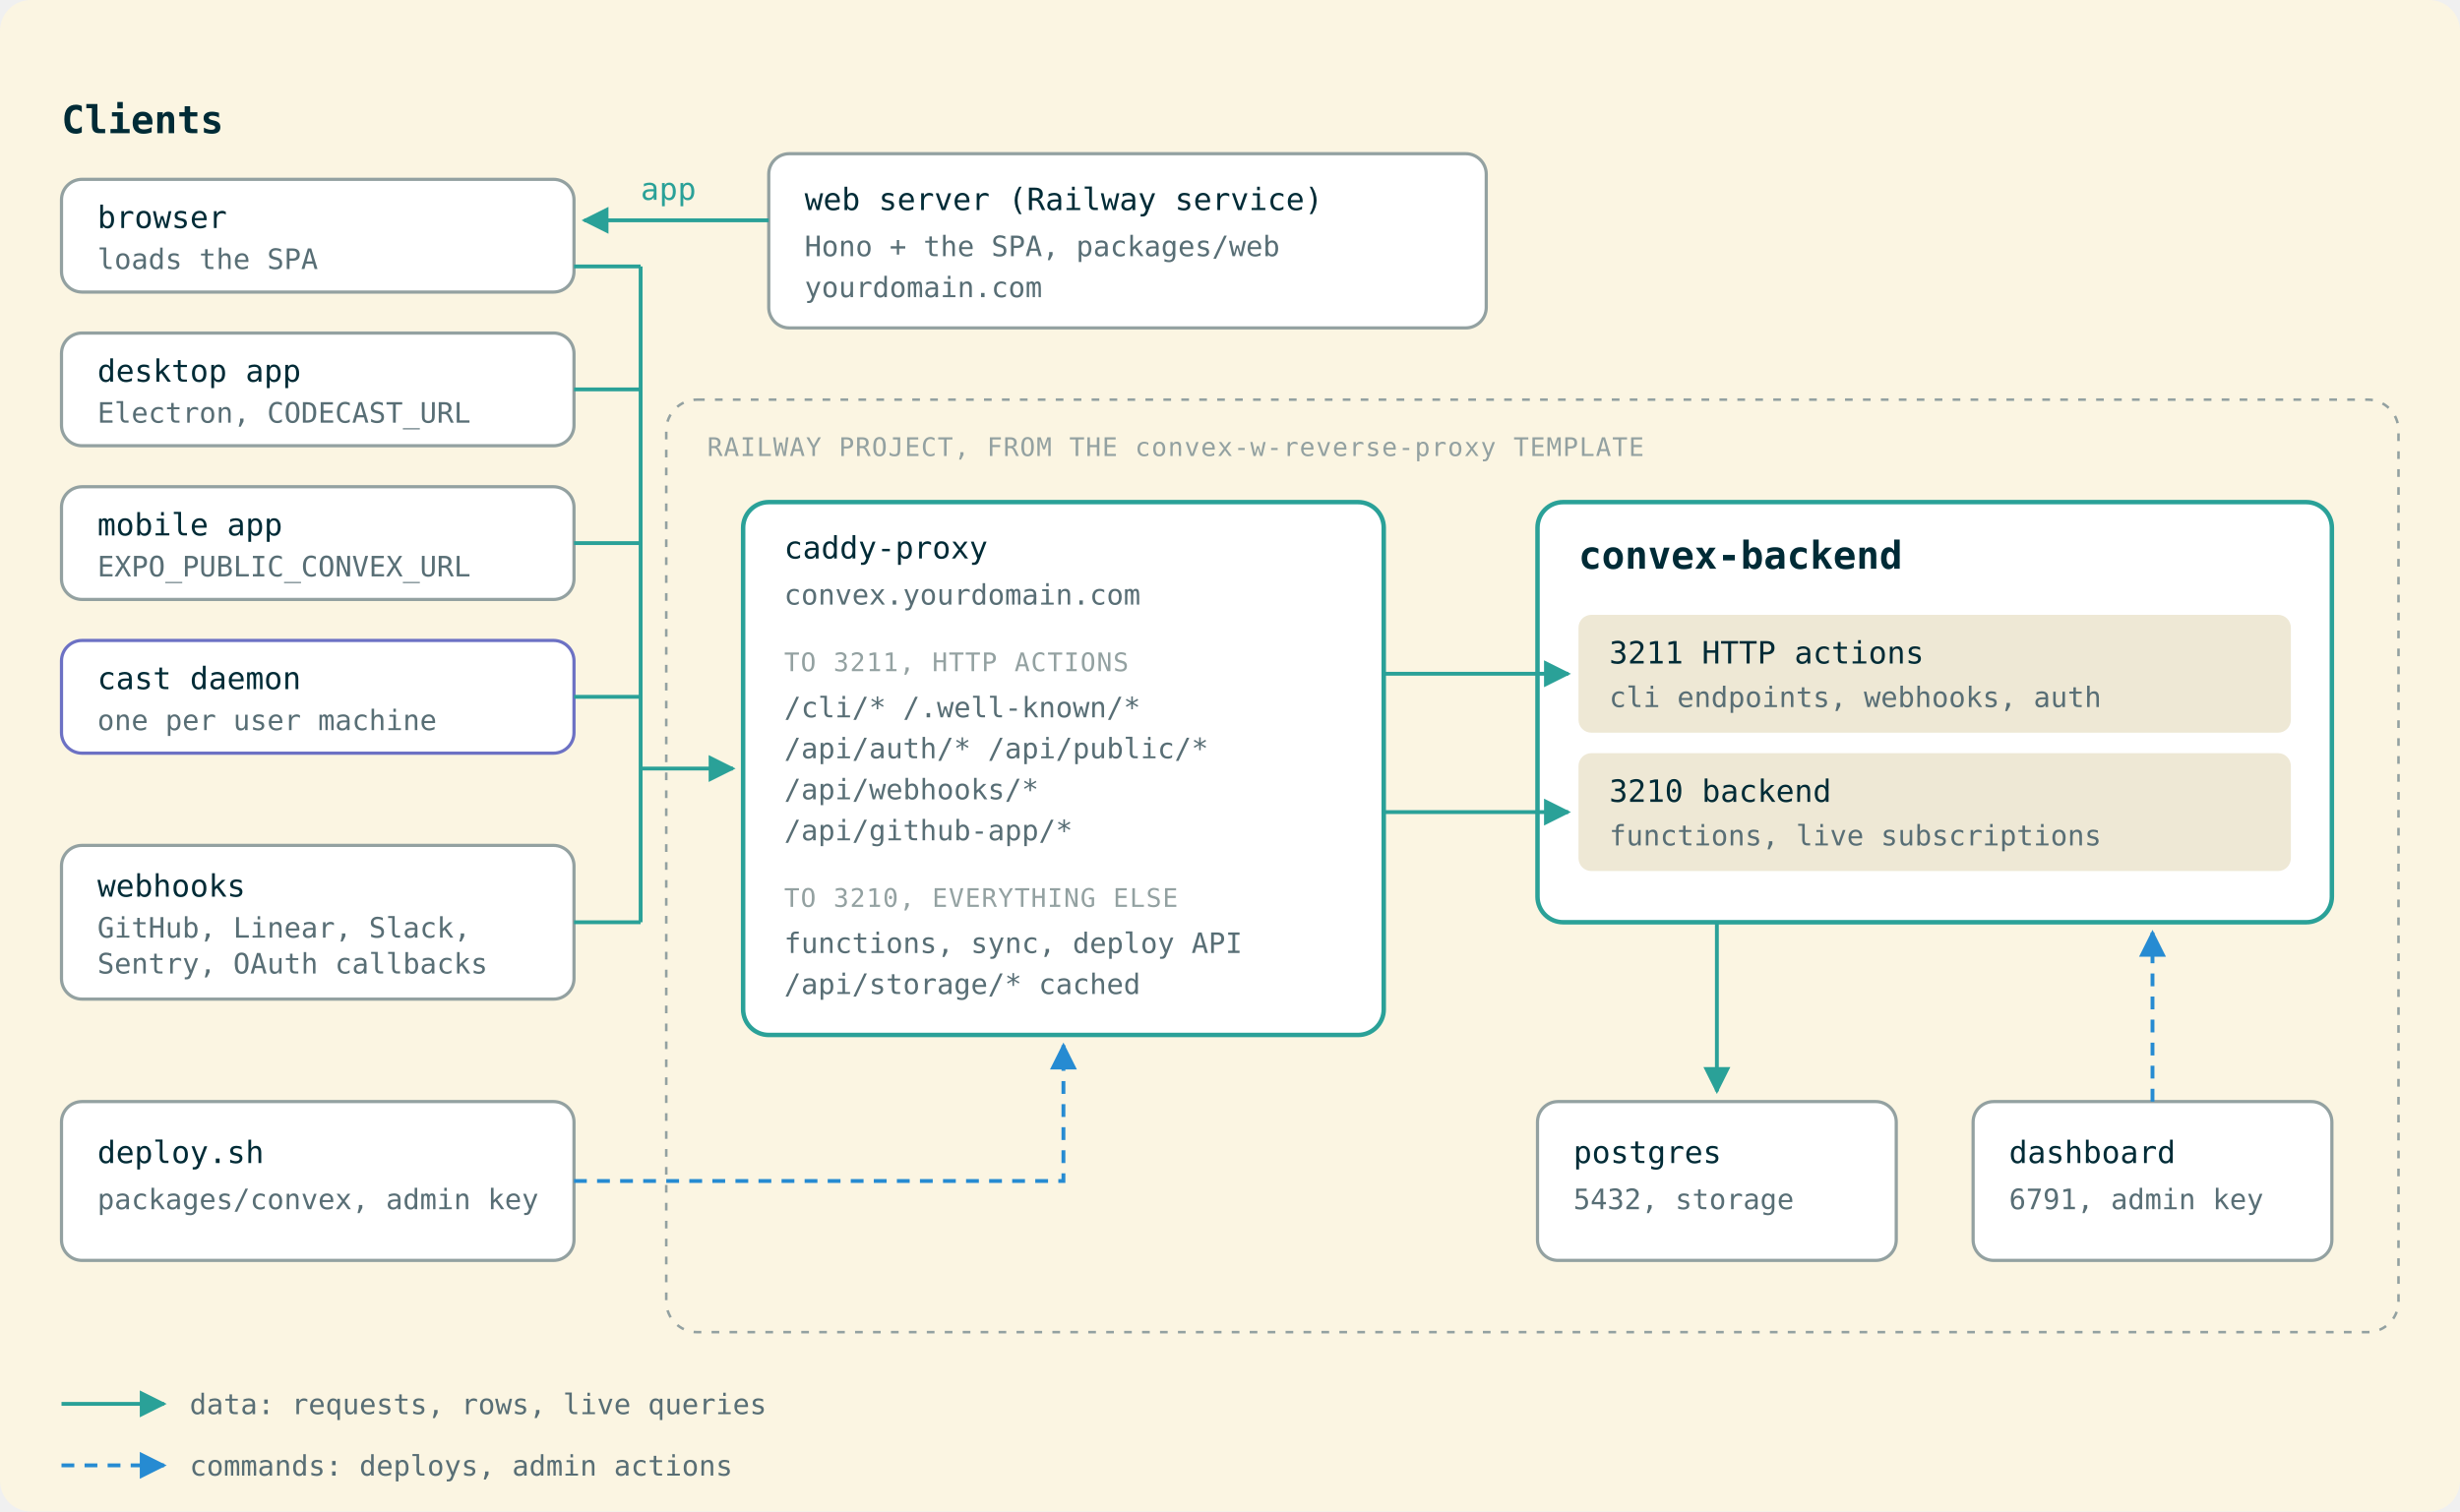
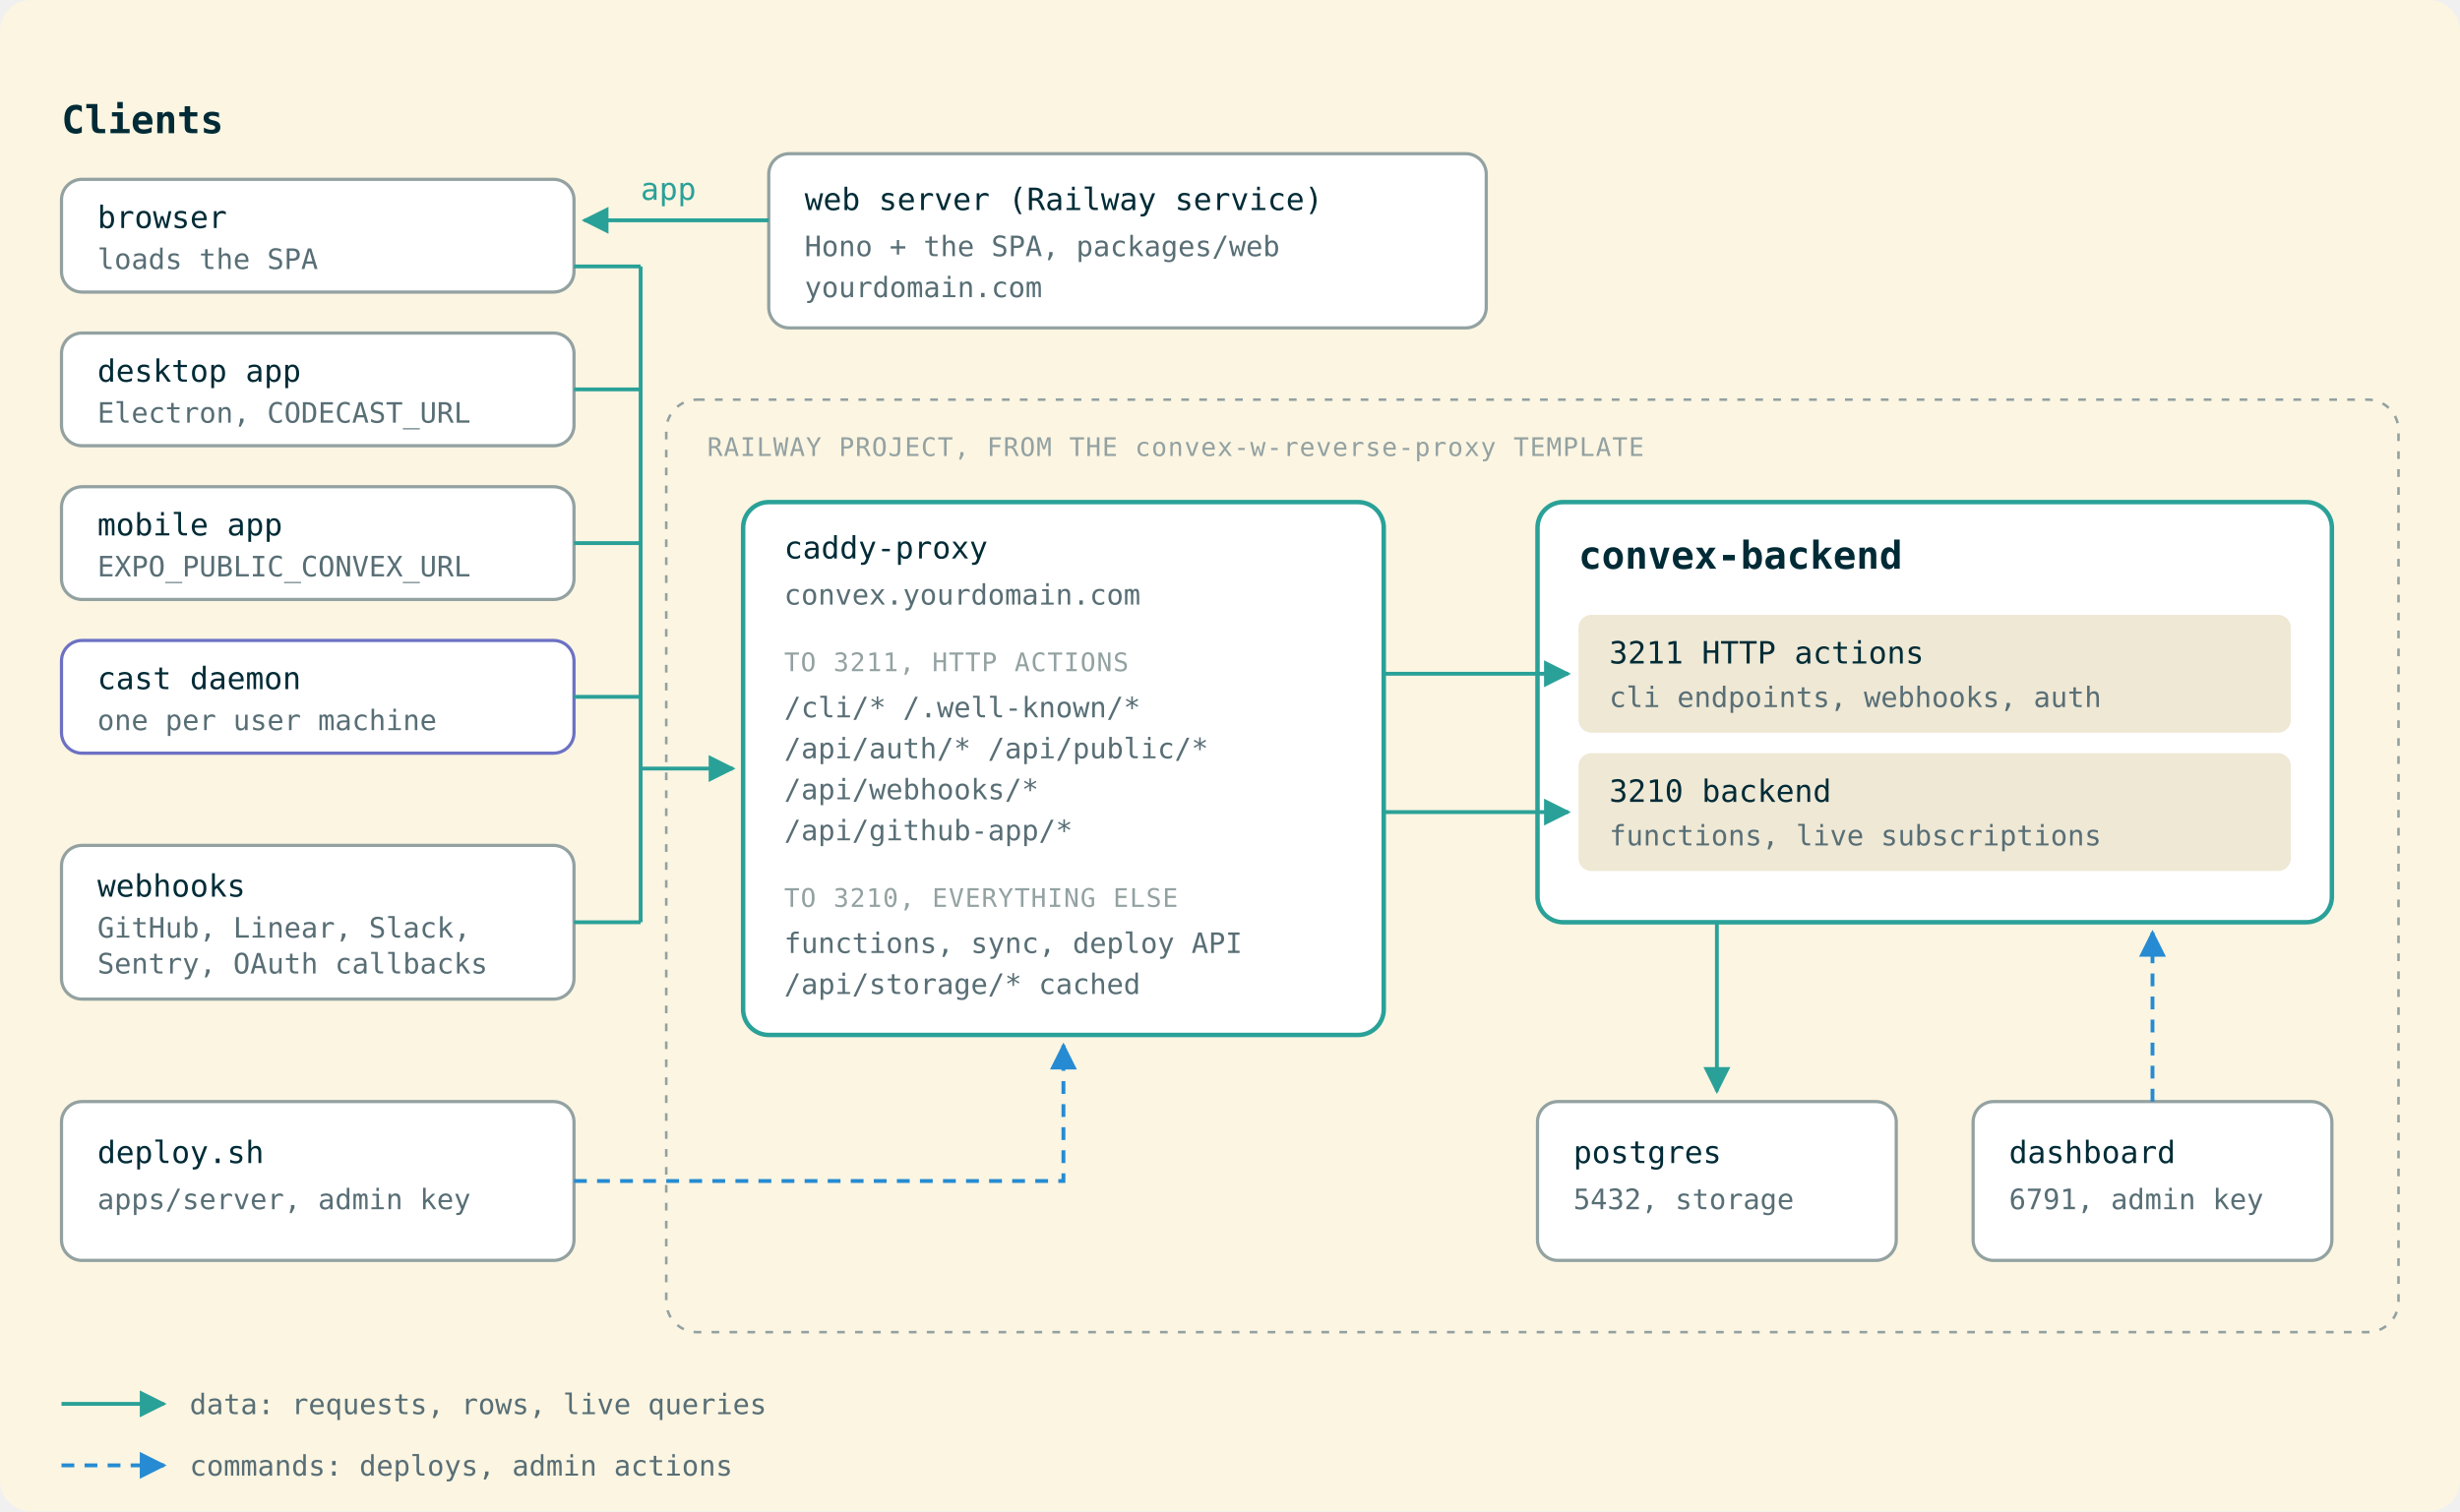
<svg xmlns="http://www.w3.org/2000/svg" viewBox="0 0 960 590" role="img" aria-labelledby="t d">
  <style>
    .page { fill: #FBF5E2 }
    .card { fill: #ffffff; stroke: #93a1a1; stroke-width: 1.25 }
    .inset { fill: #eee8d5; stroke: none }
    .zone { fill: none; stroke: #93a1a1; stroke-width: 1; stroke-dasharray: 3 4 }
    .agent { fill: #ffffff; stroke: #6c71c4; stroke-width: 1.25 }
    .core { fill: #ffffff; stroke: #2aa198; stroke-width: 1.75 }
    text { font-family: 'JetBrains Mono', ui-monospace, SFMono-Regular, Menlo, monospace; fill: #002b36 }
    .h { font-size: 15px; font-weight: 600 }
    .l { font-size: 12px }
    .n { font-size: 11px; fill: #586e75 }
    .k { font-size: 10px; fill: #93a1a1; letter-spacing: .04em }
    .data { stroke: #2aa198; stroke-width: 1.5; fill: none }
    .cmd { stroke: #268bd2; stroke-width: 1.5; fill: none; stroke-dasharray: 5 4 }
    .dataLbl { fill: #2aa198 }
    .cmdLbl { fill: #268bd2 }
    .ah-data { fill: #2aa198 }
    .ah-cmd { fill: #268bd2 }
    .person { fill: #cb4b16 }
    @media (prefers-color-scheme: dark) {
      .page { fill: #002b36 }
      .card, .agent, .core { fill: #08404e }
      .card { stroke: #586e75 }
      .inset { fill: #073642 }
      .zone { stroke: #586e75 }
      text { fill: #fdf6e3 }
      .n { fill: #93a1a1 }
      .k { fill: #657b83 }
      .dataLbl { fill: #2aa198 }
      .cmdLbl { fill: #268bd2 }
    }
  </style>
  <defs>
    <marker id="aData" viewBox="0 0 10 10" refX="9" refY="5" markerWidth="7" markerHeight="7" orient="auto-start-reverse">
      <path class="ah-data" d="M0 0L10 5L0 10z" />
    </marker>
    <marker id="aCmd" viewBox="0 0 10 10" refX="9" refY="5" markerWidth="7" markerHeight="7" orient="auto-start-reverse">
      <path class="ah-cmd" d="M0 0L10 5L0 10z" />
    </marker>
  </defs>
  <rect class="page" width="960" height="590" rx="12" />
  <text class="h" x="24" y="52">Clients</text>
  <g class="l">
    <rect class="card" x="24" y="70" width="200" height="44" rx="8" />
    <text x="38" y="89">browser</text>
    <text class="n" x="38" y="105">loads the SPA</text>
    <rect class="card" x="24" y="130" width="200" height="44" rx="8" />
    <text x="38" y="149">desktop app</text>
    <text class="n" x="38" y="165">Electron, CODECAST_URL</text>
    <rect class="card" x="24" y="190" width="200" height="44" rx="8" />
    <text x="38" y="209">mobile app</text>
    <text class="n" x="38" y="225">EXPO_PUBLIC_CONVEX_URL</text>
    <rect class="agent" x="24" y="250" width="200" height="44" rx="8" />
    <text x="38" y="269">cast daemon</text>
    <text class="n" x="38" y="285">one per user machine</text>
    <rect class="card" x="24" y="330" width="200" height="60" rx="8" />
    <text x="38" y="350">webhooks</text>
    <text class="n" x="38" y="366">GitHub, Linear, Slack,</text>
    <text class="n" x="38" y="380">Sentry, OAuth callbacks</text>
  </g>
  <path class="data" d="M224 104 H250 M224 152 H250 M224 212 H250 M224 272 H250 M224 360 H250 M250 104 V360" />
  <path class="data" d="M250 300 H286" marker-end="url(#aData)" />
  <rect class="card" x="300" y="60" width="280" height="68" rx="8" />
  <text class="l" x="314" y="82">web server (Railway service)</text>
  <text class="n" x="314" y="100">Hono + the SPA, packages/web</text>
  <text class="n" x="314" y="116">yourdomain.com</text>
  <path class="data" d="M300 86 H228" marker-end="url(#aData)" />
  <text class="l dataLbl" x="250" y="78">app</text>
  <rect class="zone" x="260" y="156" width="676" height="364" rx="12" />
  <text class="k" x="276" y="178">RAILWAY PROJECT, FROM THE convex-w-reverse-proxy TEMPLATE</text>
  <rect class="core" x="290" y="196" width="250" height="208" rx="10" />
  <text class="l" x="306" y="218">caddy-proxy</text>
  <text class="n" x="306" y="236">convex.yourdomain.com</text>
  <text class="k" x="306" y="262">TO 3211, HTTP ACTIONS</text>
  <text class="n" x="306" y="280">/cli/*  /.well-known/*</text>
  <text class="n" x="306" y="296">/api/auth/*  /api/public/*</text>
  <text class="n" x="306" y="312">/api/webhooks/*</text>
  <text class="n" x="306" y="328">/api/github-app/*</text>
  <text class="k" x="306" y="354">TO 3210, EVERYTHING ELSE</text>
  <text class="n" x="306" y="372">functions, sync, deploy API</text>
  <text class="n" x="306" y="388">/api/storage/* cached</text>
  <rect class="core" x="600" y="196" width="310" height="164" rx="10" />
  <text class="h" x="616" y="222">convex-backend</text>
  <rect class="inset" x="616" y="240" width="278" height="46" rx="5" />
  <text class="l" x="628" y="259">3211 HTTP actions</text>
  <text class="n" x="628" y="276">cli endpoints, webhooks, auth</text>
  <rect class="inset" x="616" y="294" width="278" height="46" rx="5" />
  <text class="l" x="628" y="313">3210 backend</text>
  <text class="n" x="628" y="330">functions, live subscriptions</text>
  <path class="data" d="M540 263 H612" marker-end="url(#aData)" />
  <path class="data" d="M540 317 H612" marker-end="url(#aData)" />
  <rect class="card" x="600" y="430" width="140" height="62" rx="8" />
  <text class="l" x="614" y="454">postgres</text>
  <text class="n" x="614" y="472">5432, storage</text>
  <rect class="card" x="770" y="430" width="140" height="62" rx="8" />
  <text class="l" x="784" y="454">dashboard</text>
  <text class="n" x="784" y="472">6791, admin key</text>
  <path class="data" d="M670 360 V426" marker-end="url(#aData)" />
  <path class="cmd" d="M840 430 V364" marker-end="url(#aCmd)" />
  <rect class="card" x="24" y="430" width="200" height="62" rx="8" />
  <text class="l" x="38" y="454">deploy.sh</text>
-   <text class="n" x="38" y="472">packages/convex, admin key</text>
+   <text class="n" x="38" y="472">apps/server, admin key</text>
  <path class="cmd" d="M224 461 H415 V408" marker-end="url(#aCmd)" />
  <path class="data" d="M24 548 H64" marker-end="url(#aData)" />
  <text class="n" x="74" y="552">data: requests, rows, live queries</text>
  <path class="cmd" d="M24 572 H64" marker-end="url(#aCmd)" />
  <text class="n" x="74" y="576">commands: deploys, admin actions</text>
</svg>
